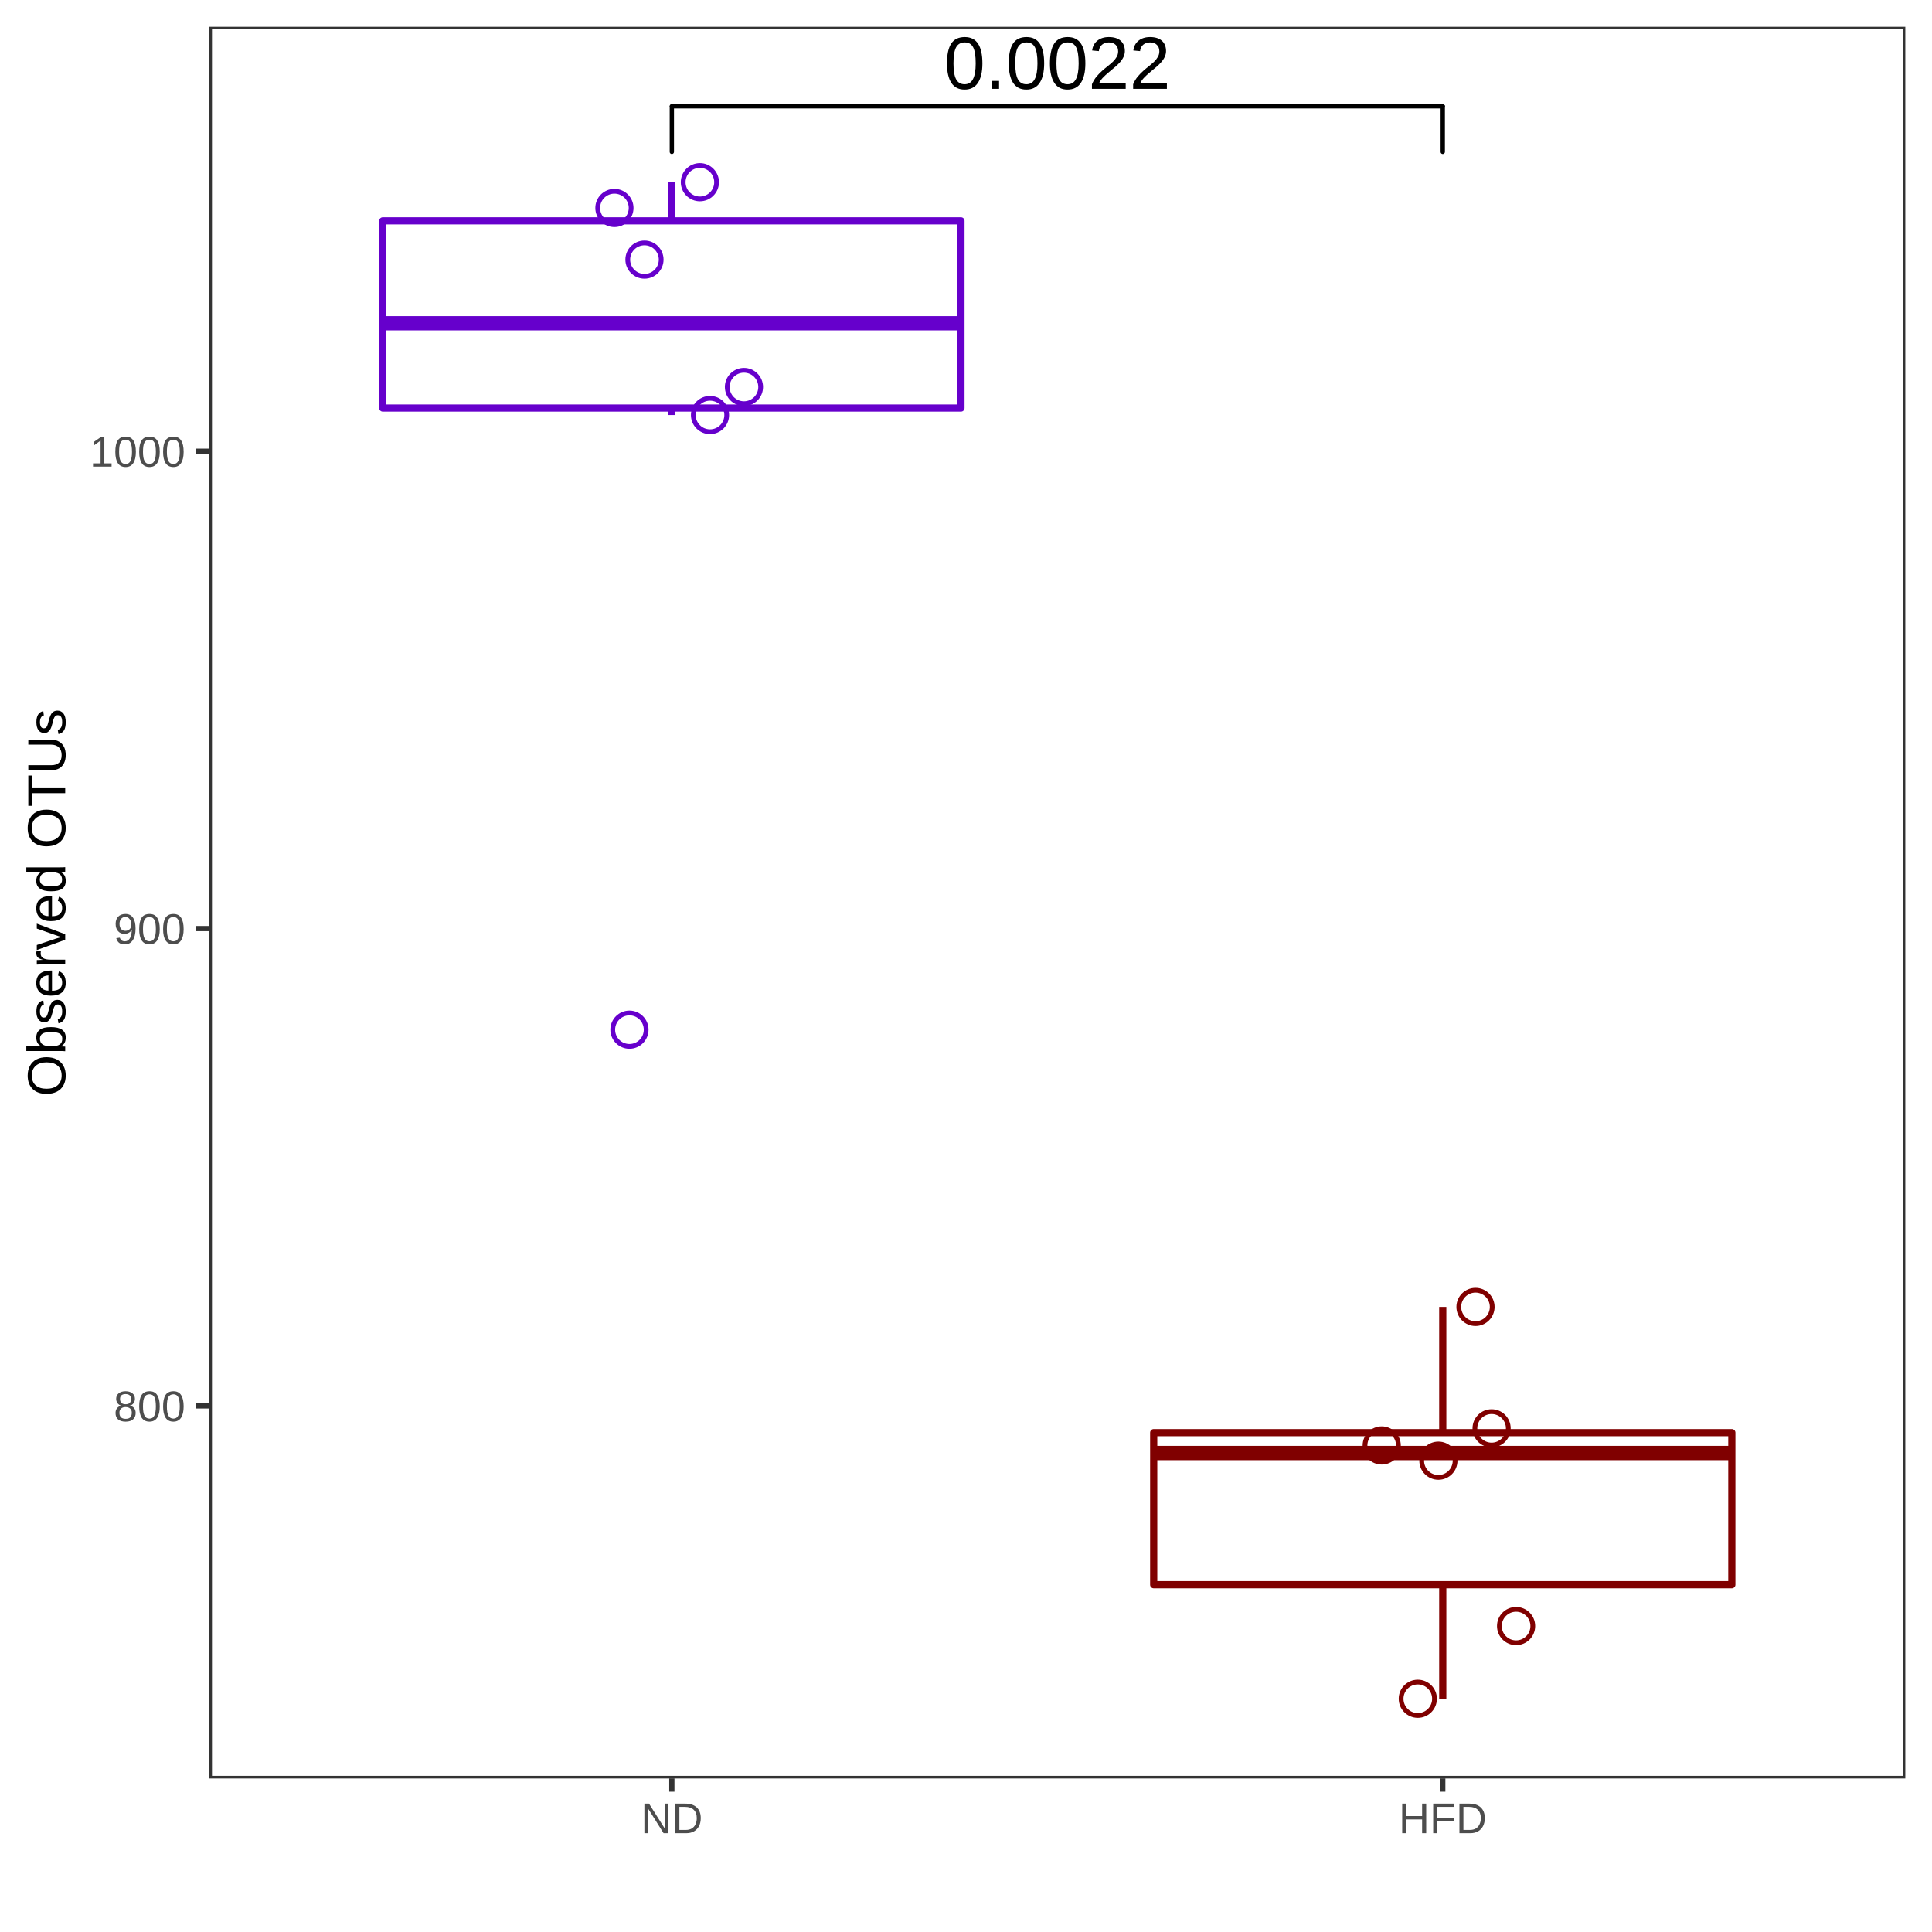
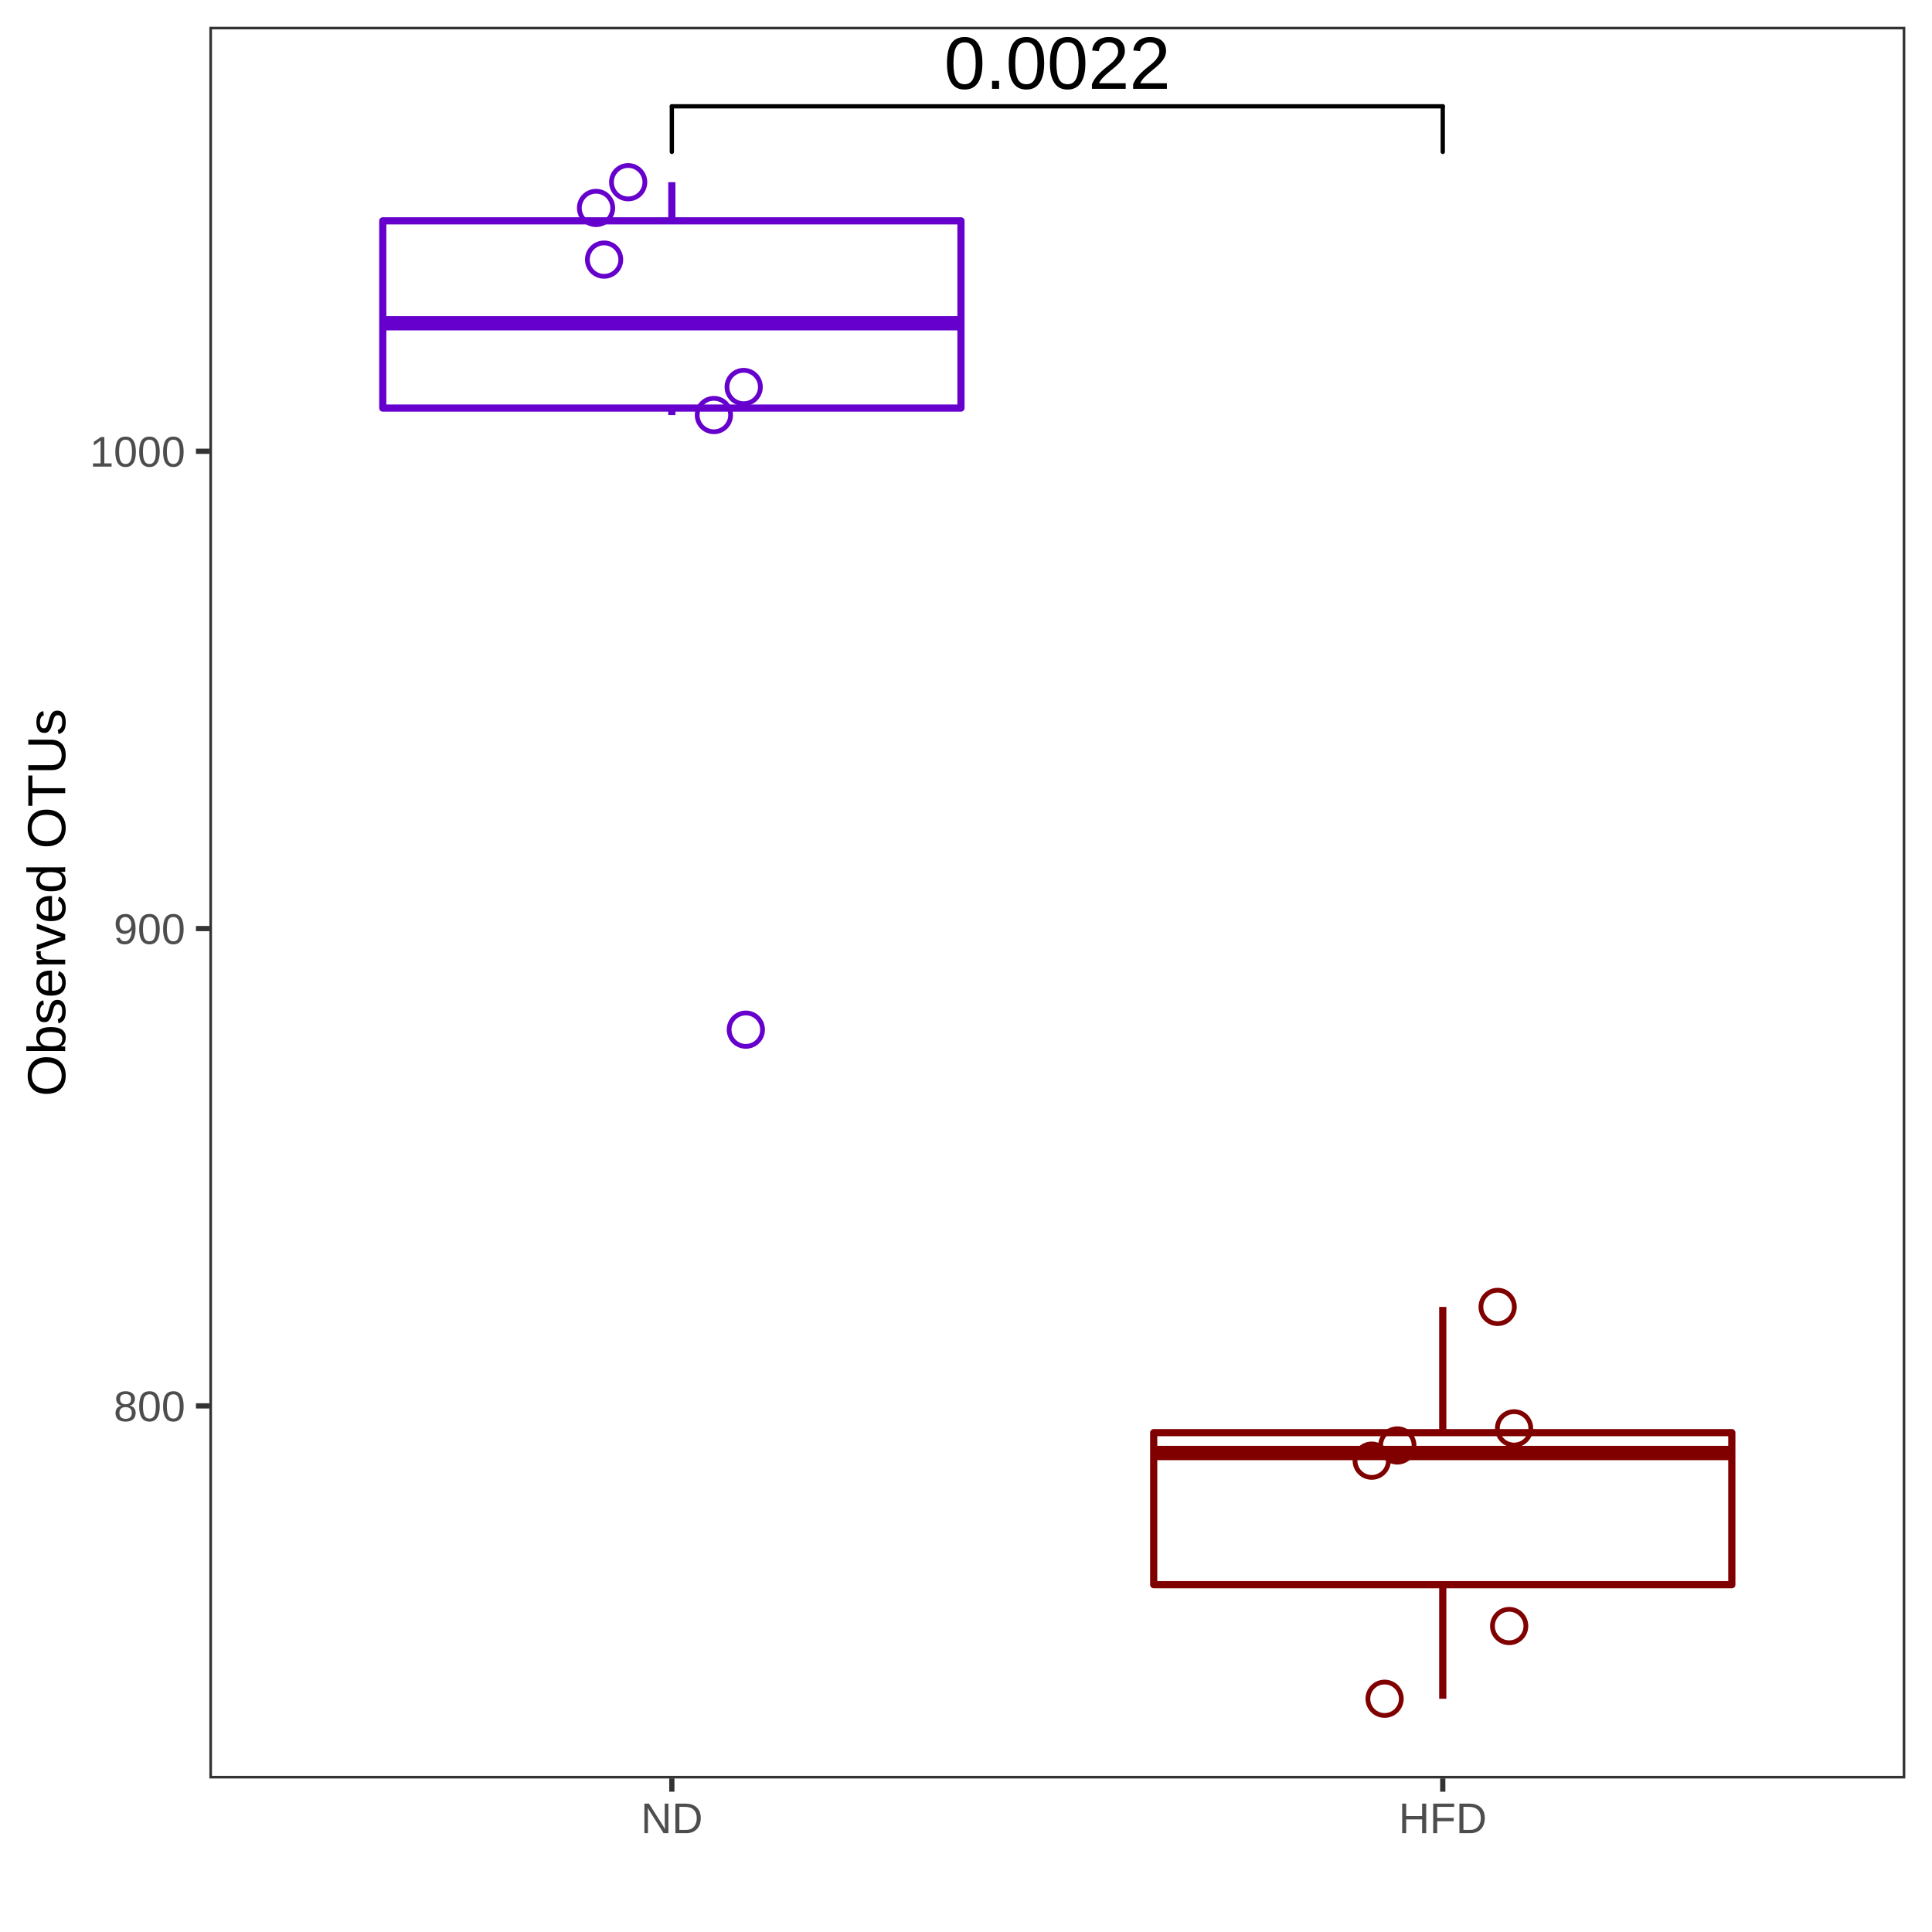
<svg xmlns="http://www.w3.org/2000/svg" class="svglite" width="288.00pt" height="288.00pt" viewBox="0 0 288.00 288.00">
  <defs>
    <style type="text/css">
    .svglite line, .svglite polyline, .svglite polygon, .svglite path, .svglite rect, .svglite circle {
      fill: none;
      stroke: #000000;
      stroke-linecap: round;
      stroke-linejoin: round;
      stroke-miterlimit: 10.00;
    }
    .svglite text {
      white-space: pre;
    }
  </style>
  </defs>
  <rect width="100%" height="100%" style="stroke: none; fill: #FFFFFF;" />
  <defs>
    <clipPath id="cpMC4wMHwyODguMDB8MC4wMHwyODguMDA=">
      <rect x="0.00" y="0.00" width="288.00" height="288.00" />
    </clipPath>
  </defs>
  <g clip-path="url(#cpMC4wMHwyODguMDB8MC4wMHwyODguMDA=)">
    <rect x="0.00" y="0.00" width="288.00" height="288.00" style="stroke-width: 0.78; stroke: #FFFFFF; fill: #FFFFFF;" />
  </g>
  <defs>
    <clipPath id="cpMzEuMjF8Mjg0LjAxfDMuOTl8MjY1LjEw">
      <rect x="31.21" y="3.99" width="252.81" height="261.12" />
    </clipPath>
  </defs>
  <g clip-path="url(#cpMzEuMjF8Mjg0LjAxfDMuOTl8MjY1LjEw)">
    <rect x="31.21" y="3.99" width="252.81" height="261.12" style="stroke-width: 0.78; stroke: none; fill: #FFFFFF;" />
    <line x1="100.15" y1="32.92" x2="100.15" y2="27.16" style="stroke-width: 1.07; stroke: #6600CC; stroke-linecap: butt;" />
    <line x1="100.15" y1="60.83" x2="100.15" y2="61.87" style="stroke-width: 1.07; stroke: #6600CC; stroke-linecap: butt;" />
    <polygon points="57.06,32.92 57.06,60.83 143.25,60.83 143.25,32.92 57.06,32.92 " style="stroke-width: 1.07; stroke: #6600CC; fill: #FFFFFF;" />
    <line x1="57.06" y1="48.19" x2="143.25" y2="48.19" style="stroke-width: 2.13; stroke: #6600CC; stroke-linecap: butt;" />
    <line x1="215.07" y1="213.56" x2="215.07" y2="194.82" style="stroke-width: 1.07; stroke: #800000; stroke-linecap: butt;" />
    <line x1="215.07" y1="236.23" x2="215.07" y2="253.23" style="stroke-width: 1.07; stroke: #800000; stroke-linecap: butt;" />
    <polygon points="171.98,213.56 171.98,236.23 258.16,236.23 258.16,213.56 171.98,213.56 " style="stroke-width: 1.07; stroke: #800000; fill: #FFFFFF;" />
    <line x1="171.98" y1="216.60" x2="258.16" y2="216.60" style="stroke-width: 2.13; stroke: #800000; stroke-linecap: butt;" />
-     <circle cx="205.97" cy="215.47" r="2.49" style="stroke-width: 0.71; stroke: #800000;" />
-     <circle cx="219.95" cy="194.82" r="2.49" style="stroke-width: 0.71; stroke: #800000;" />
-     <circle cx="211.35" cy="253.23" r="2.49" style="stroke-width: 0.71; stroke: #800000;" />
-     <circle cx="105.84" cy="61.87" r="2.49" style="stroke-width: 0.71; stroke: #6600CC;" />
-     <circle cx="110.90" cy="57.69" r="2.49" style="stroke-width: 0.71; stroke: #6600CC;" />
-     <circle cx="214.42" cy="217.74" r="2.49" style="stroke-width: 0.71; stroke: #800000;" />
-     <circle cx="91.59" cy="31.00" r="2.49" style="stroke-width: 0.71; stroke: #6600CC;" />
-     <circle cx="104.33" cy="27.16" r="2.49" style="stroke-width: 0.71; stroke: #6600CC;" />
-     <circle cx="96.07" cy="38.70" r="2.49" style="stroke-width: 0.71; stroke: #6600CC;" />
-     <circle cx="226.00" cy="242.39" r="2.49" style="stroke-width: 0.71; stroke: #800000;" />
-     <circle cx="222.35" cy="212.92" r="2.49" style="stroke-width: 0.71; stroke: #800000;" />
-     <circle cx="93.83" cy="153.49" r="2.49" style="stroke-width: 0.71; stroke: #6600CC;" />
+     <circle cx="208.30" cy="215.47" r="2.49" style="stroke-width: 0.71; stroke: #800000;" />
+     <circle cx="223.25" cy="194.82" r="2.49" style="stroke-width: 0.71; stroke: #800000;" />
+     <circle cx="206.40" cy="253.23" r="2.49" style="stroke-width: 0.71; stroke: #800000;" />
+     <circle cx="106.42" cy="61.87" r="2.49" style="stroke-width: 0.71; stroke: #6600CC;" />
+     <circle cx="110.86" cy="57.69" r="2.49" style="stroke-width: 0.71; stroke: #6600CC;" />
+     <circle cx="204.48" cy="217.74" r="2.49" style="stroke-width: 0.71; stroke: #800000;" />
+     <circle cx="88.85" cy="31.00" r="2.49" style="stroke-width: 0.71; stroke: #6600CC;" />
+     <circle cx="93.64" cy="27.16" r="2.49" style="stroke-width: 0.71; stroke: #6600CC;" />
+     <circle cx="90.05" cy="38.70" r="2.49" style="stroke-width: 0.71; stroke: #6600CC;" />
+     <circle cx="224.97" cy="242.39" r="2.49" style="stroke-width: 0.71; stroke: #800000;" />
+     <circle cx="225.70" cy="212.92" r="2.49" style="stroke-width: 0.71; stroke: #800000;" />
+     <circle cx="111.18" cy="153.49" r="2.49" style="stroke-width: 0.71; stroke: #6600CC;" />
    <text x="157.61" y="13.24" text-anchor="middle" style="font-size: 11.04px; font-family: &quot;Arial&quot;;" textLength="33.74px" lengthAdjust="spacingAndGlyphs">0.0022</text>
    <line x1="215.07" y1="22.64" x2="215.07" y2="15.85" style="stroke-width: 0.64;" />
    <line x1="215.07" y1="15.85" x2="100.15" y2="15.85" style="stroke-width: 0.64;" />
    <line x1="100.15" y1="15.85" x2="100.15" y2="22.64" style="stroke-width: 0.64;" />
    <rect x="31.21" y="3.99" width="252.81" height="261.12" style="stroke-width: 0.78; stroke: #333333;" />
  </g>
  <g clip-path="url(#cpMC4wMHwyODguMDB8MC4wMHwyODguMDA=)">
    <text x="27.62" y="211.86" text-anchor="end" style="font-size: 6.40px;fill: #4D4D4D; font-family: &quot;Arial&quot;;" textLength="10.67px" lengthAdjust="spacingAndGlyphs">800</text>
    <text x="27.62" y="140.71" text-anchor="end" style="font-size: 6.40px;fill: #4D4D4D; font-family: &quot;Arial&quot;;" textLength="10.67px" lengthAdjust="spacingAndGlyphs">900</text>
    <text x="27.62" y="69.56" text-anchor="end" style="font-size: 6.40px;fill: #4D4D4D; font-family: &quot;Arial&quot;;" textLength="14.23px" lengthAdjust="spacingAndGlyphs">1000</text>
    <polyline points="29.21,209.57 31.21,209.57 " style="stroke-width: 0.78; stroke: #333333; stroke-linecap: butt;" />
    <polyline points="29.21,138.42 31.21,138.42 " style="stroke-width: 0.78; stroke: #333333; stroke-linecap: butt;" />
    <polyline points="29.21,67.27 31.21,67.27 " style="stroke-width: 0.78; stroke: #333333; stroke-linecap: butt;" />
    <polyline points="100.15,267.09 100.15,265.10 " style="stroke-width: 0.78; stroke: #333333; stroke-linecap: butt;" />
    <polyline points="215.07,267.09 215.07,265.10 " style="stroke-width: 0.78; stroke: #333333; stroke-linecap: butt;" />
    <text x="100.15" y="273.27" text-anchor="middle" style="font-size: 6.40px;fill: #4D4D4D; font-family: &quot;Arial&quot;;" textLength="9.23px" lengthAdjust="spacingAndGlyphs">ND</text>
    <text x="215.07" y="273.27" text-anchor="middle" style="font-size: 6.40px;fill: #4D4D4D; font-family: &quot;Arial&quot;;" textLength="13.13px" lengthAdjust="spacingAndGlyphs">HFD</text>
    <text transform="translate(9.72,134.54) rotate(-90)" text-anchor="middle" style="font-size: 8.00px; font-family: &quot;Arial&quot;;" textLength="57.80px" lengthAdjust="spacingAndGlyphs">Observed OTUs</text>
  </g>
</svg>
